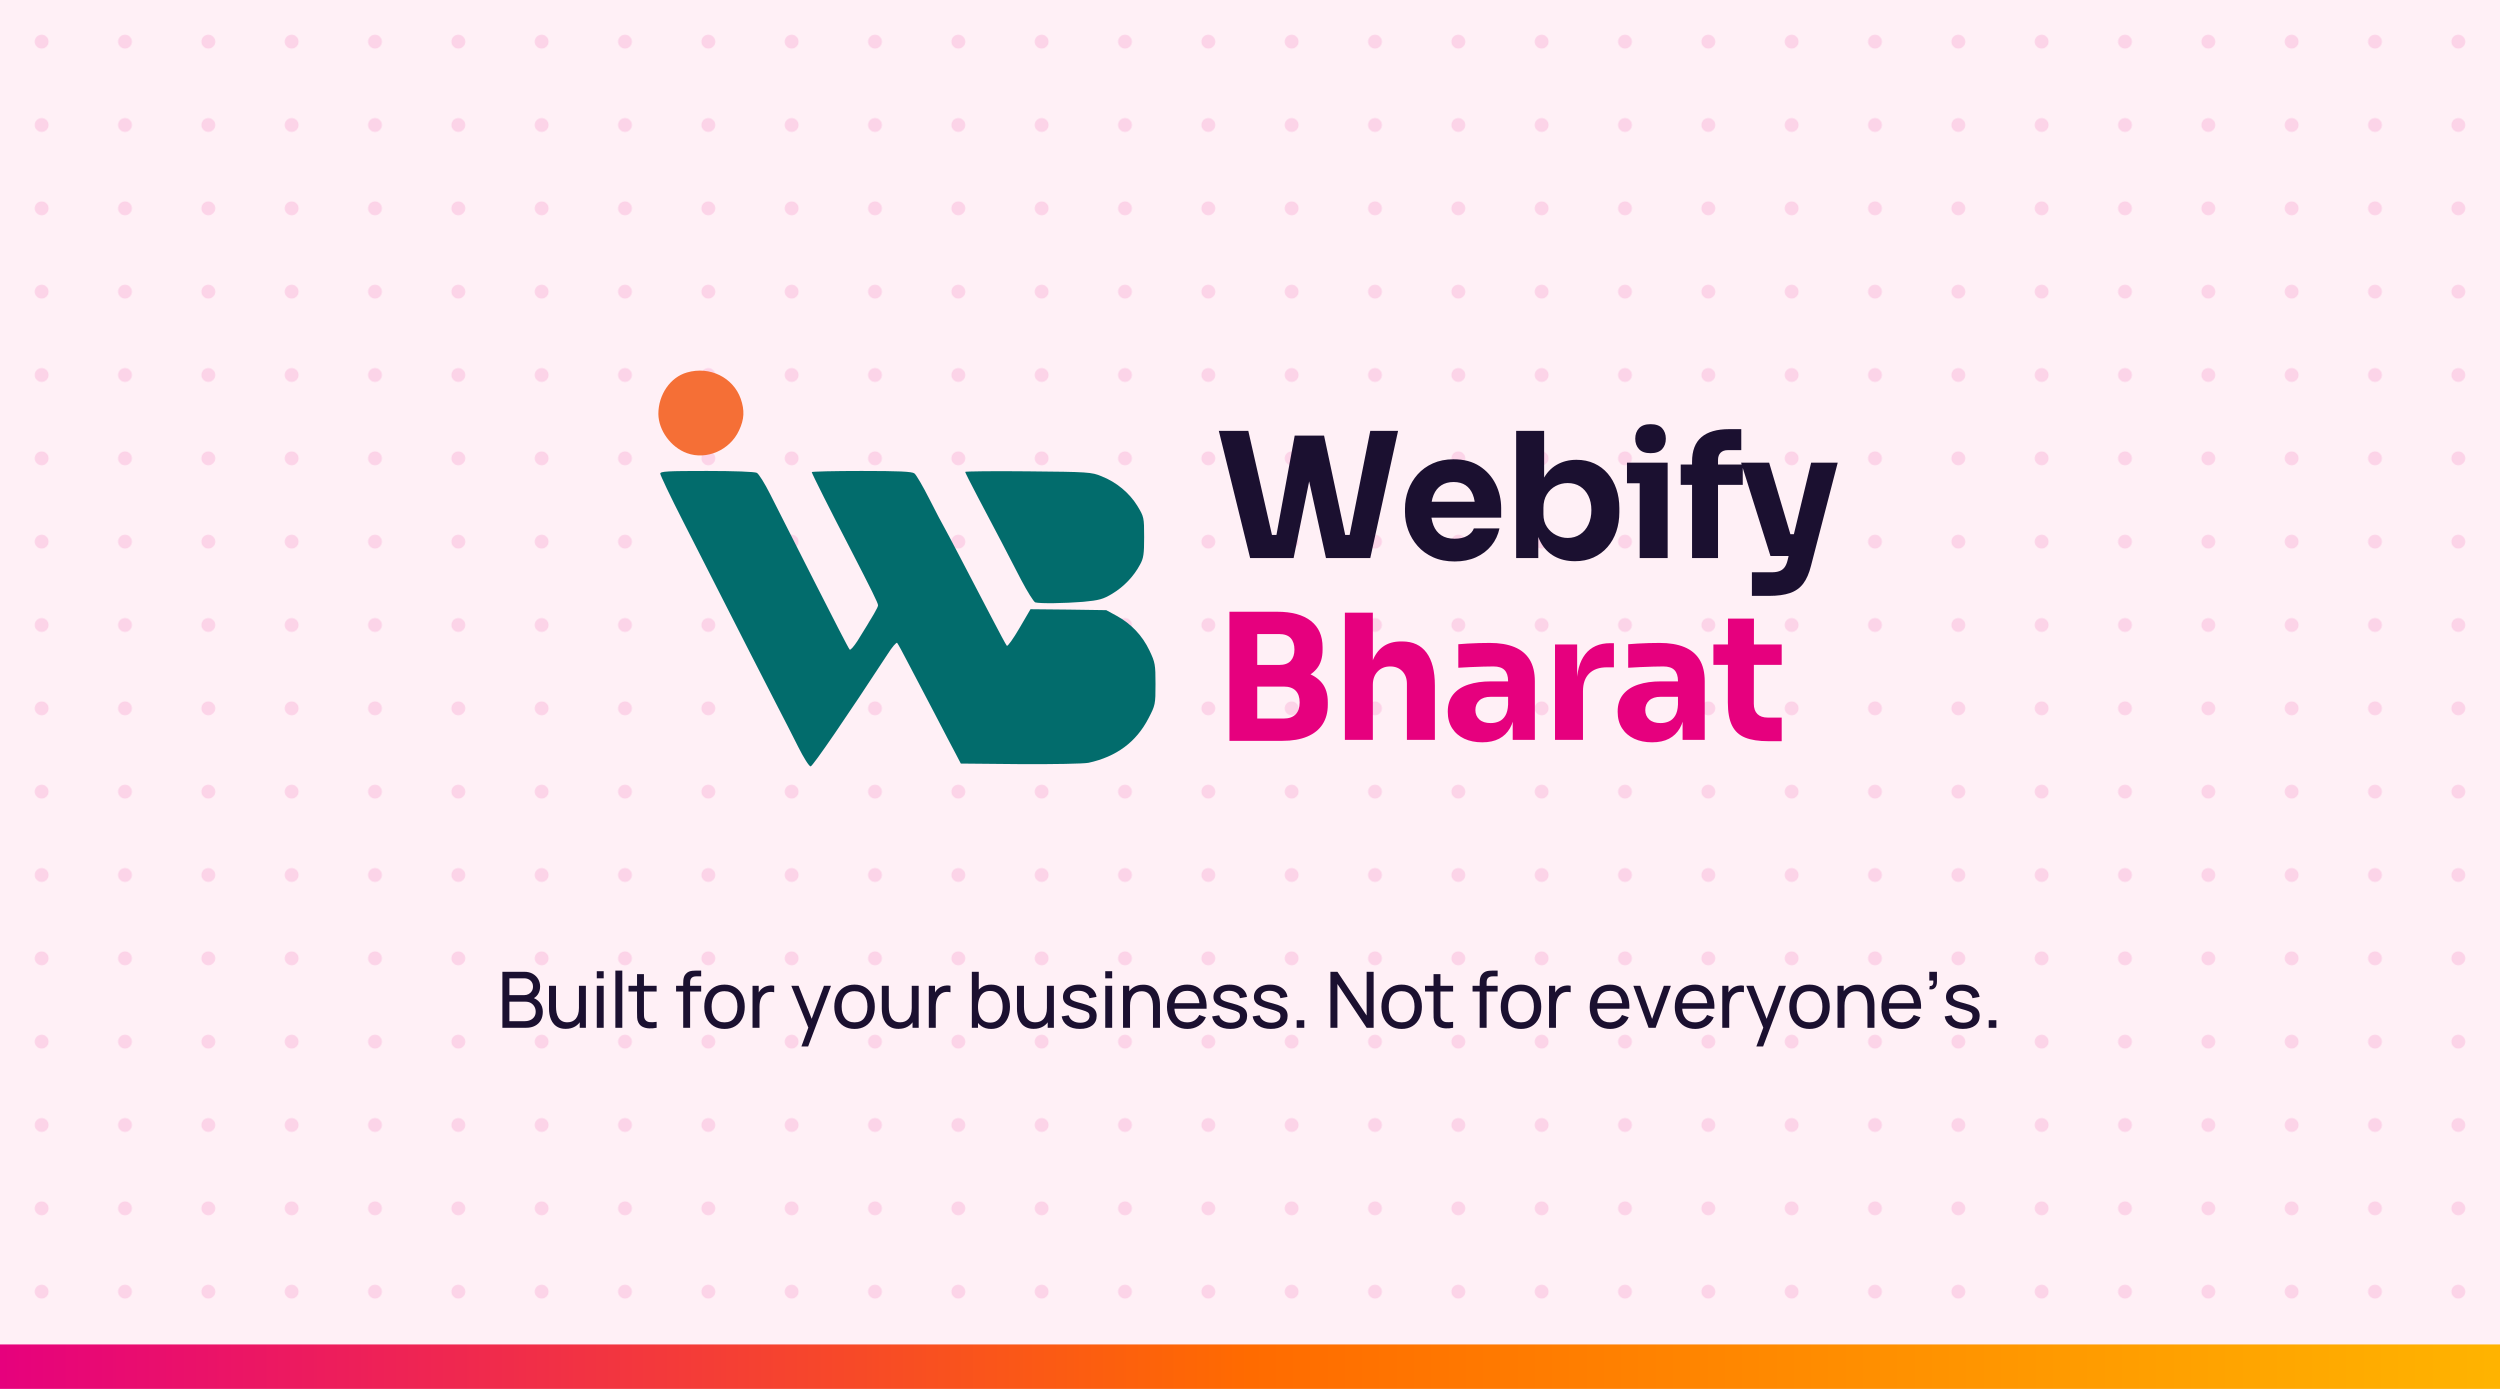
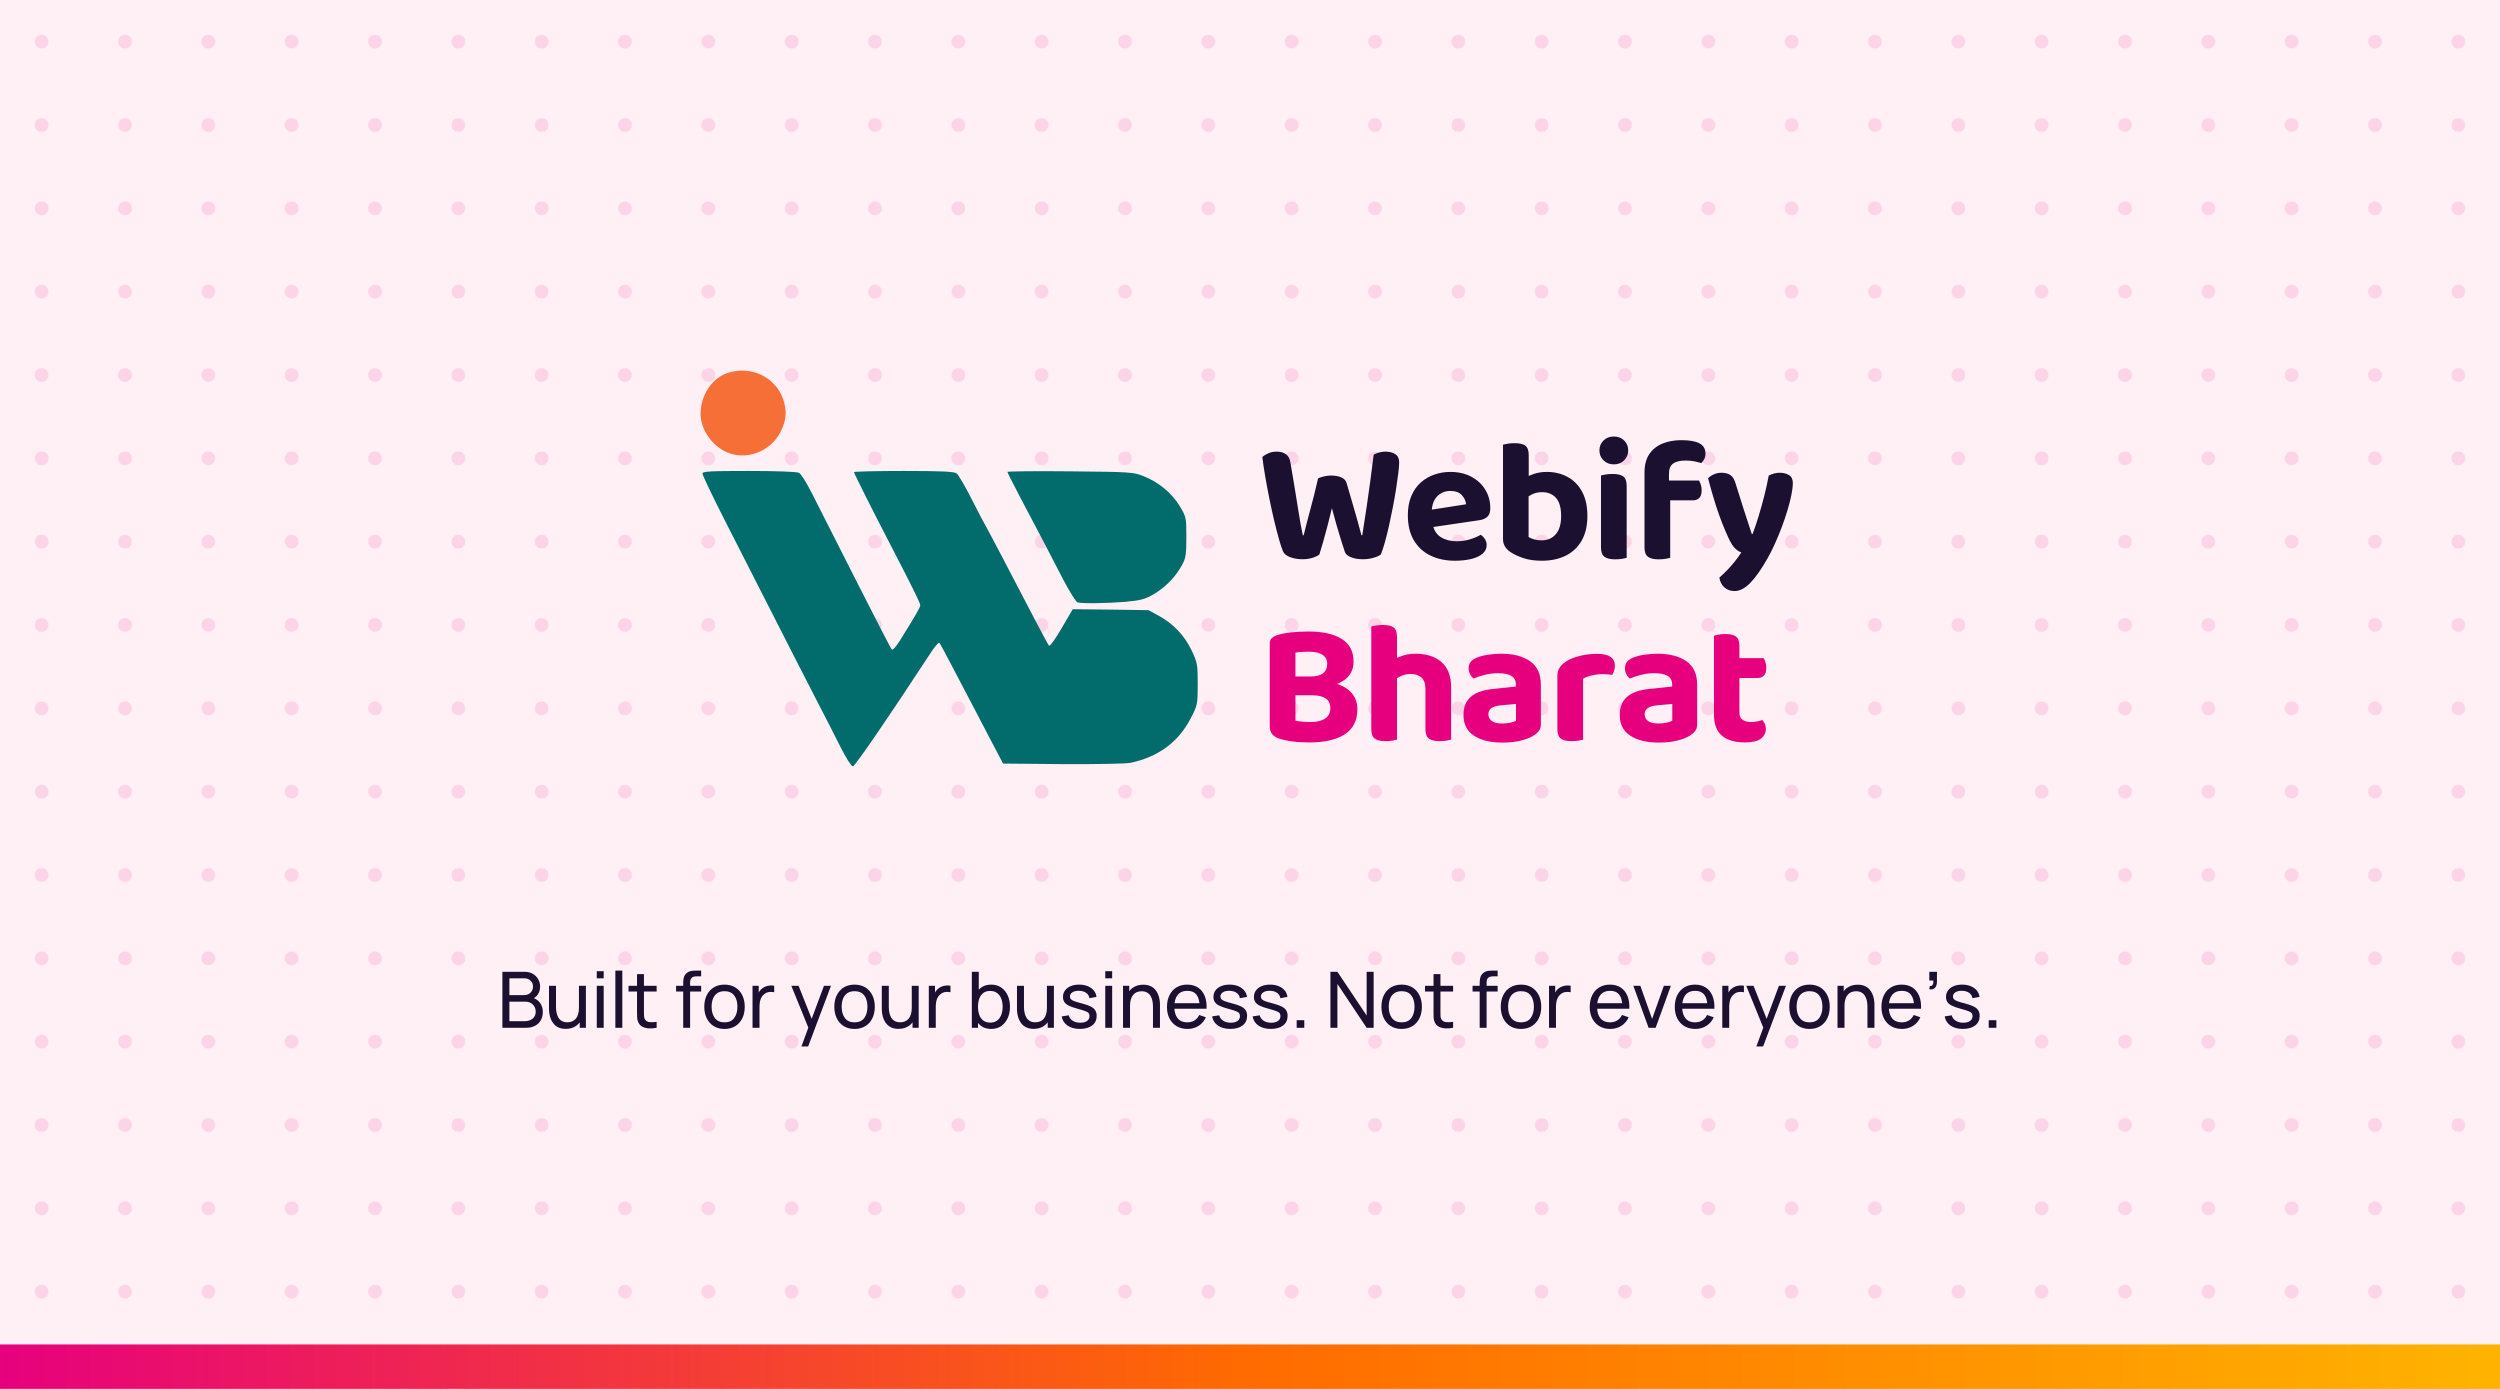
<svg xmlns="http://www.w3.org/2000/svg" viewBox="0 0 90 50" width="90mm" height="50mm" role="img" aria-label="Webify Bharat business card — front">
  <defs>
    <pattern id="d" width="3" height="3" patternUnits="userSpaceOnUse">
      <circle cx="1.5" cy="1.5" r="0.25" fill="#E6007E" fill-opacity="0.12" />
    </pattern>
    <linearGradient id="holi" x1="0" y1="0" x2="1" y2="0">
      <stop offset="0.00" stop-color="#E6007E" />
      <stop offset="0.50" stop-color="#FF6B00" />
      <stop offset="1.00" stop-color="#FFB400" />
    </linearGradient>
  </defs>
  <rect width="90" height="50" fill="#FFF0F6" />
  <rect width="90" height="50" fill="url(#d)" />
-   <g transform="translate(23.36 13)">
+   <g transform="translate(24.88 13)">
    <g transform="translate(0.00 0.00) scale(0.06818)">
      <g transform="translate(0.0 0.0) scale(1)">
        <path fill="#026c6c" fill-rule="evenodd" d="M78.9 203.8C76.1 198.1 70.9 188.1 67.5 181.5C61.8 170.5 51.5 150.3 18.1 84.7C11.4 71.6 6.0 60.2 6.0 59.4C6.0 58.2 9.9 58.0 30.6 58.0C44.9 58.0 55.9 58.4 57.0 59.0C58.0 59.5 61.2 64.6 64.0 70.2C66.9 75.9 77.3 96.5 87.2 116.0C97.1 135.5 105.5 151.9 106.0 152.3C106.4 152.8 108.2 150.7 110.1 147.8C118.8 133.8 121.0 130.0 121.0 128.9C121.0 127.8 117.7 121.1 106.3 99.0C95.8 78.8 86.0 59.3 86.0 58.6C86.0 58.3 97.8 58.0 112.3 58.0C131.8 58.0 139.0 58.3 140.2 59.3C141.1 59.9 144.7 66.1 148.2 73.0C151.7 79.9 155.1 86.4 155.8 87.5C157.1 89.7 169.9 114.2 181.0 135.5C185.0 143.2 188.6 149.9 189.0 150.3C189.4 150.8 192.4 146.6 195.6 141.1L201.5 131.0 L221.5 131.2L241.5 131.5 L247.0 134.5C254.7 138.7 260.6 145.0 264.3 152.8C267.3 159.1 267.5 160.2 267.5 170.5C267.5 181.2 267.4 181.7 263.8 188.6C257.3 201.2 246.8 208.9 232.1 212.1C229.5 212.6 213.9 212.9 196.1 212.8L164.7 212.5 L162.1 207.5C160.6 204.8 155.7 195.3 151.1 186.5C146.5 177.7 140.2 165.8 137.2 160.0C134.2 154.2 131.5 149.2 131.1 148.8C130.7 148.3 128.4 151.0 126.0 154.8C105.1 186.8 86.5 214.0 85.4 214.0C84.6 214.0 81.7 209.4 78.9 203.8Z M204.0 127.4C203.2 127.1 199.8 121.7 196.5 115.4C189.7 102.1 183.3 90.0 173.7 71.8C170.0 64.8 167.0 58.8 167.0 58.5C167.0 58.2 182.0 58.0 200.2 58.2C231.9 58.5 233.8 58.6 239.0 60.8C246.9 63.9 253.7 69.6 257.9 76.4C261.4 82.2 261.5 82.5 261.5 92.9C261.5 101.9 261.2 104.1 259.3 107.5C256.0 113.7 250.7 119.2 244.7 122.8C239.9 125.7 237.8 126.3 229.3 127.1C219.3 127.9 206.7 128.1 204.0 127.4Z" />
        <path fill="#f56f36" fill-rule="evenodd" d="M20.1 48.6C11.6 45.5 5.1 36.6 5.0 27.9C5.0 17.7 11.3 8.5 20.1 6.0C32.1 2.5 44.5 8.6 48.5 19.9C50.6 26.0 50.4 30.7 47.6 36.6C42.8 47.0 30.5 52.4 20.1 48.6Z" />
      </g>
-       <path fill="#1B1030" d="M317.469 104.0 300.932 36.84H316.503L329.475 93.903L326.255 91.764H334.581L330.97 93.903L340.998 39.324H353.533L340.423 104.0ZM357.512 104.0 343.344 39.324H356.5L368.115 93.903L364.55 91.764H372.554L369.587 93.903L380.903 36.84H395.577L380.903 104.0ZM425.454 105.794Q419.014 105.794 414.115 103.586Q409.216 101.378 405.927 97.641Q402.638 93.903 400.936 89.257Q399.234 84.611 399.234 79.712V77.918Q399.234 72.858 400.936 68.178Q402.638 63.497 405.893 59.829Q409.147 56.16 413.942 53.998Q418.738 51.836 424.902 51.836Q433.044 51.836 438.621 55.459Q444.199 59.081 447.109 64.958Q450.018 70.834 450.018 77.688V82.679H405.444V74.261H441.163L436.31 78.194Q436.31 73.64 435.034 70.443Q433.757 67.246 431.239 65.544Q428.72 63.842 424.902 63.842Q421.107 63.842 418.416 65.578Q415.725 67.315 414.334 70.661Q412.942 74.008 412.942 78.884Q412.942 83.369 414.264 86.727Q415.587 90.085 418.347 91.936Q421.107 93.788 425.454 93.788Q429.525 93.788 432.124 92.247Q434.723 90.706 435.597 88.337H449.121Q448.04 93.466 444.832 97.422Q441.623 101.378 436.712 103.586Q431.802 105.794 425.454 105.794ZM488.98 105.656Q482.77 105.656 478.101 103.057Q473.432 100.458 470.775 95.456Q468.119 90.453 467.912 83.277H469.614V104.0H457.93V36.84H472.696V70.949L469.154 75.388Q469.453 67.798 472.098 62.6Q474.743 57.402 479.32 54.757Q483.897 52.112 489.785 52.112Q494.96 52.112 499.146 54.021Q503.332 55.93 506.288 59.38Q509.243 62.83 510.83 67.487Q512.417 72.145 512.417 77.665V79.735Q512.417 85.255 510.818 89.959Q509.22 94.662 506.138 98.204Q503.056 101.746 498.732 103.701Q494.408 105.656 488.98 105.656ZM485.139 93.374Q488.865 93.374 491.683 91.499Q494.5 89.625 496.076 86.302Q497.651 82.978 497.651 78.7Q497.651 74.353 496.064 71.145Q494.477 67.936 491.694 66.165Q488.911 64.394 485.139 64.394Q481.758 64.394 478.848 65.924Q475.939 67.453 474.133 70.386Q472.328 73.318 472.328 77.458V80.862Q472.328 84.818 474.214 87.612Q476.1 90.407 479.044 91.891Q481.988 93.374 485.139 93.374ZM523.158 104.0V53.63H537.924V104.0ZM516.442 64.486V53.63H537.924V64.486ZM528.919 48.616Q524.768 48.616 522.79 46.465Q520.812 44.315 520.812 40.957Q520.812 37.599 522.798 35.449Q524.784 33.298 528.885 33.298Q533.071 33.298 535.014 35.449Q536.958 37.599 536.958 40.957Q536.958 44.315 535.014 46.465Q533.071 48.616 528.919 48.616ZM550.804 104.0V53.147Q550.804 44.407 555.749 40.163Q560.694 35.92 570.377 35.92H576.794V47.006H569.733Q567.226 47.006 565.869 48.374Q564.512 49.743 564.512 52.227V104.0ZM544.824 65.36V54.596H577.576V65.36ZM582.406 123.964V111.498H592.94Q595.309 111.498 596.953 110.888Q598.598 110.279 599.644 108.887Q600.691 107.496 601.266 105.081L613.686 53.63H627.716L613.617 108.071Q612.145 113.982 609.512 117.478Q606.878 120.974 602.508 122.469Q598.138 123.964 591.422 123.964ZM598.23 102.896V91.396H608.902V102.896ZM592.204 102.896 576.702 53.63H591.514L606.142 102.896Z" />
-       <path fill="#E6007E" d="M319.378 200.506V188.73H335.179Q339.365 188.73 341.493 186.51Q343.62 184.291 343.62 180.243Q343.62 176.172 341.504 174.01Q339.388 171.848 335.179 171.848H319.378V162.786H334.443Q341.366 162.786 346.805 164.454Q352.245 166.121 355.361 169.928Q358.478 173.734 358.478 180.128V181.416Q358.478 187.442 355.741 191.709Q353.004 195.975 347.645 198.24Q342.286 200.506 334.443 200.506ZM306.544 200.506V132.334H321.218V200.506ZM319.378 169.502V160.44H332.695Q336.95 160.44 338.905 158.255Q340.86 156.07 340.86 152.321Q340.86 148.48 338.905 146.295Q336.95 144.11 332.695 144.11H319.378V132.334H331.752Q343.344 132.334 349.531 137.187Q355.718 142.04 355.718 151.056V152.413Q355.718 158.715 352.579 162.487Q349.439 166.259 344.034 167.881Q338.629 169.502 331.752 169.502ZM367.494 200.0V132.84H382.26V171.572H380.052Q380.052 163.959 381.973 158.704Q383.893 153.448 387.677 150.734Q391.46 148.02 397.141 148.02H397.785Q406.203 148.02 410.608 153.966Q415.012 159.911 415.012 171.319V200.0H400.246V170.376Q400.246 166.259 397.82 163.74Q395.393 161.222 391.437 161.222Q387.343 161.222 384.802 163.89Q382.26 166.558 382.26 170.905V200.0ZM456.113 200.0V185.142H453.675V168.95Q453.675 165.063 451.812 163.142Q449.949 161.222 445.924 161.222Q443.9 161.222 440.588 161.314Q437.276 161.406 433.757 161.567Q430.238 161.728 427.386 161.912V149.492Q429.548 149.308 432.388 149.135Q435.229 148.963 438.276 148.882Q441.324 148.802 443.946 148.802Q451.697 148.802 456.998 150.976Q462.3 153.149 465.048 157.611Q467.797 162.073 467.797 169.111V200.0ZM440.013 201.288Q434.631 201.288 430.525 199.368Q426.42 197.447 424.12 193.825Q421.82 190.202 421.82 185.142Q421.82 179.553 424.683 176.022Q427.547 172.492 432.676 170.801Q437.805 169.111 444.567 169.111H455.285V177.253H444.475Q440.588 177.253 438.495 179.173Q436.402 181.094 436.402 184.245Q436.402 187.327 438.495 189.225Q440.588 191.122 444.475 191.122Q446.913 191.122 448.902 190.248Q450.892 189.374 452.191 187.246Q453.491 185.119 453.675 181.37L457.171 185.004Q456.711 190.248 454.641 193.859Q452.571 197.47 448.937 199.379Q445.303 201.288 440.013 201.288ZM478.446 200.0V149.63H490.13V171.25H489.9Q489.9 160.555 494.431 154.748Q498.962 148.94 507.61 148.94H509.542V161.682H505.862Q499.813 161.682 496.512 164.937Q493.212 168.191 493.212 174.309V200.0ZM545.813 200.0V185.142H543.375V168.95Q543.375 165.063 541.512 163.142Q539.649 161.222 535.624 161.222Q533.6 161.222 530.288 161.314Q526.976 161.406 523.457 161.567Q519.938 161.728 517.086 161.912V149.492Q519.248 149.308 522.089 149.135Q524.929 148.963 527.976 148.882Q531.024 148.802 533.646 148.802Q541.397 148.802 546.698 150.976Q552.0 153.149 554.748 157.611Q557.497 162.073 557.497 169.111V200.0ZM529.713 201.288Q524.331 201.288 520.226 199.368Q516.12 197.447 513.82 193.825Q511.52 190.202 511.52 185.142Q511.52 179.553 514.383 176.022Q517.247 172.492 522.376 170.801Q527.505 169.111 534.267 169.111H544.985V177.253H534.175Q530.288 177.253 528.195 179.173Q526.102 181.094 526.102 184.245Q526.102 187.327 528.195 189.225Q530.288 191.122 534.175 191.122Q536.613 191.122 538.602 190.248Q540.592 189.374 541.891 187.246Q543.191 185.119 543.375 181.37L546.871 185.004Q546.411 190.248 544.341 193.859Q542.271 197.47 538.637 199.379Q535.003 201.288 529.713 201.288ZM591.077 200.69Q583.487 200.69 578.795 198.781Q574.103 196.872 571.907 192.399Q569.71 187.925 569.71 180.289L569.779 135.968H583.487L583.418 180.91Q583.418 184.452 585.304 186.338Q587.19 188.224 590.732 188.224H598.138V200.69ZM562.074 160.394V149.63H598.138V160.394Z" />
+       <path fill="#1B1030" d="M331.062 61.887Q332.005 61.45 333.903 60.933Q335.8 60.415 337.755 60.415Q341.113 60.415 343.356 61.427Q345.598 62.439 346.104 64.394Q347.714 69.845 349.014 74.364Q350.313 78.884 351.532 83.105Q352.751 87.325 353.947 91.971H354.384Q355.649 84.243 356.649 77.274Q357.65 70.305 358.593 63.486Q359.536 56.666 360.41 49.398Q363.354 47.788 366.643 47.788Q369.633 47.788 371.749 49.088Q373.865 50.387 373.865 53.4Q373.865 55.355 373.428 59.001Q372.991 62.646 372.255 67.35Q371.519 72.053 370.541 77.102Q369.564 82.15 368.483 86.992Q367.402 91.833 366.286 95.766Q365.171 99.699 364.182 102.091Q362.94 103.103 360.272 103.862Q357.604 104.621 354.706 104.621Q351.026 104.621 348.404 103.563Q345.782 102.505 345.184 100.711Q344.31 98.043 343.16 94.444Q342.01 90.844 340.791 86.543Q339.572 82.242 338.353 77.665Q337.295 82.15 336.099 86.716Q334.903 91.281 333.776 95.272Q332.649 99.262 331.729 102.114Q330.533 103.103 328.13 103.862Q325.726 104.621 322.828 104.621Q319.286 104.621 316.399 103.552Q313.513 102.482 312.639 100.711Q311.719 98.618 310.488 94.328Q309.258 90.039 307.924 84.45Q306.59 78.861 305.371 72.812Q304.152 66.763 303.151 61.002Q302.151 55.24 301.622 50.64Q302.749 49.582 304.75 48.685Q306.751 47.788 309.074 47.788Q312.11 47.788 314.031 49.122Q315.951 50.456 316.457 53.607Q317.929 62.094 318.895 68.143Q319.861 74.192 320.562 78.539Q321.264 82.886 321.827 86.083Q322.391 89.28 322.989 91.971H323.426Q324.369 88.176 325.22 84.887Q326.071 81.598 326.98 78.251Q327.888 74.905 328.889 70.949Q329.889 66.993 331.062 61.887ZM386.308 79.16 409.193 75.595Q408.963 72.95 406.939 70.754Q404.915 68.557 400.913 68.557Q396.727 68.557 393.967 71.375Q391.207 74.192 391.069 79.413L391.483 85.715Q392.334 90.729 395.83 92.925Q399.326 95.122 404.179 95.122Q408.043 95.122 411.447 94.041Q414.851 92.96 416.898 91.695Q418.255 92.546 419.163 94.006Q420.072 95.467 420.072 97.123Q420.072 99.837 417.887 101.7Q415.702 103.563 411.918 104.483Q408.135 105.403 403.259 105.403Q396.106 105.403 390.494 102.724Q384.882 100.044 381.662 94.697Q378.442 89.349 378.442 81.368Q378.442 75.503 380.305 71.167Q382.168 66.832 385.331 64.049Q388.493 61.266 392.506 59.886Q396.52 58.506 400.867 58.506Q407.169 58.506 411.895 61.002Q416.622 63.497 419.301 67.844Q421.981 72.191 421.981 77.849Q421.981 80.701 420.44 82.161Q418.899 83.622 416.139 84.013L386.814 88.337ZM451.881 58.506Q457.861 58.506 462.726 61.117Q467.59 63.727 470.419 68.902Q473.248 74.077 473.248 81.782Q473.248 89.441 470.258 94.72Q467.268 99.998 461.863 102.701Q456.458 105.403 449.213 105.403Q443.532 105.403 439.449 104.023Q435.367 102.643 432.584 100.803Q430.652 99.446 429.674 97.79Q428.697 96.134 428.697 93.926V64.739H442.198V92.891Q443.302 93.558 445.038 94.099Q446.775 94.639 449.075 94.639Q453.744 94.639 456.562 91.407Q459.379 88.176 459.379 81.782Q459.379 75.227 456.654 72.214Q453.928 69.201 449.397 69.201Q446.407 69.201 444.107 70.316Q441.807 71.432 440.174 72.789L439.829 61.841Q441.922 60.622 444.981 59.564Q448.04 58.506 451.881 58.506ZM428.697 67.936V44.108Q429.571 43.855 431.227 43.591Q432.883 43.326 434.815 43.326Q438.748 43.326 440.507 44.66Q442.267 45.994 442.267 49.674V67.936ZM479.596 47.167Q479.596 44.062 481.735 41.934Q483.874 39.807 487.209 39.807Q490.567 39.807 492.683 41.934Q494.799 44.062 494.799 47.167Q494.799 50.203 492.683 52.365Q490.567 54.527 487.209 54.527Q483.874 54.527 481.735 52.365Q479.596 50.203 479.596 47.167ZM493.994 79.712V103.885Q493.12 104.138 491.475 104.403Q489.831 104.667 487.899 104.667Q484.035 104.667 482.229 103.299Q480.424 101.93 480.424 98.319V79.712ZM480.424 86.75V60.369Q481.298 60.116 482.954 59.852Q484.61 59.587 486.542 59.587Q490.475 59.587 492.234 60.921Q493.994 62.255 493.994 65.958V86.75ZM514.28 63.06H532.197Q532.68 63.842 533.129 65.21Q533.577 66.579 533.577 68.212Q533.577 70.995 532.323 72.26Q531.07 73.525 528.931 73.525H514.28ZM516.327 71.892H503.401V58.897Q503.401 52.848 505.966 49.076Q508.53 45.304 512.946 43.522Q517.362 41.739 522.859 41.739Q529.276 41.739 532.438 43.43Q535.601 45.12 535.601 48.869Q535.601 50.502 534.911 51.813Q534.221 53.124 533.347 53.86Q531.622 53.285 529.587 52.894Q527.551 52.503 525.113 52.503Q520.743 52.503 518.535 54.079Q516.327 55.654 516.327 59.403ZM516.971 69.155V103.885Q516.097 104.138 514.452 104.403Q512.808 104.667 510.876 104.667Q507.012 104.667 505.207 103.299Q503.401 101.93 503.401 98.319V69.155ZM547.607 93.075Q546.181 89.993 544.456 85.669Q542.731 81.345 540.868 75.48Q539.005 69.615 536.958 61.864Q538.085 60.668 539.971 59.805Q541.857 58.943 544.088 58.943Q546.894 58.943 548.734 60.151Q550.574 61.358 551.494 64.601Q553.564 71.363 555.703 77.999Q557.842 84.634 560.073 91.373H560.441Q562.028 87.233 563.626 81.989Q565.225 76.745 566.639 71.168Q568.054 65.59 568.997 60.438Q570.331 59.748 571.768 59.346Q573.206 58.943 574.816 58.943Q577.622 58.943 579.669 60.174Q581.716 61.404 581.716 64.348Q581.716 66.924 580.957 70.684Q580.198 74.445 578.875 78.826Q577.553 83.208 575.839 87.762Q574.126 92.316 572.206 96.548Q570.285 100.78 568.353 104.184Q563.431 112.832 559.245 117.121Q555.059 121.411 550.942 121.411Q547.653 121.411 545.502 119.41Q543.352 117.409 542.938 114.281Q544.893 112.602 547.009 110.428Q549.125 108.255 551.091 105.794Q553.058 103.333 554.53 100.987Q552.966 100.527 551.287 98.952Q549.608 97.376 547.607 93.075Z" />
+       <path fill="#E6007E" d="M334.811 176.448H314.272V166.512H334.811ZM328.969 168.812Q336.605 168.812 341.642 170.641Q346.679 172.469 349.232 175.804Q351.785 179.139 351.785 183.854Q351.785 192.709 345.173 197.033Q338.56 201.357 326.324 201.357Q324.116 201.357 321.287 201.185Q318.458 201.012 315.583 200.541Q312.708 200.069 310.293 199.241Q305.532 197.516 305.532 193.146V149.147Q305.532 147.33 306.555 146.329Q307.579 145.329 309.258 144.754Q312.386 143.696 316.825 143.236Q321.264 142.776 325.933 142.776Q337.295 142.776 343.539 146.709Q349.784 150.642 349.784 158.692Q349.784 163.108 347.208 166.236Q344.632 169.364 339.721 170.997Q334.811 172.63 327.75 172.63L327.129 166.512Q331.614 166.512 333.741 164.775Q335.869 163.039 335.869 159.773Q335.869 156.76 333.408 155.093Q330.947 153.425 326.071 153.425Q324.254 153.425 322.311 153.552Q320.367 153.678 319.102 153.908V189.834Q320.62 190.225 322.897 190.397Q325.174 190.57 327.221 190.57Q331.89 190.57 334.707 188.787Q337.525 187.005 337.525 183.256Q337.525 179.783 335.087 178.115Q332.649 176.448 327.888 176.448ZM387.734 181.278V173.021Q387.734 168.812 385.549 167.007Q383.364 165.201 380.075 165.201Q377.108 165.201 374.75 166.305Q372.393 167.409 370.691 168.789L370.346 157.841Q372.485 156.622 375.601 155.564Q378.718 154.506 382.536 154.506Q391.207 154.506 396.255 158.957Q401.304 163.407 401.304 172.285V181.278ZM372.715 175.712V199.885Q371.841 200.138 370.197 200.403Q368.552 200.667 366.62 200.667Q362.756 200.667 360.951 199.298Q359.145 197.93 359.145 194.319V175.712ZM401.304 175.758V199.885Q400.43 200.138 398.774 200.403Q397.118 200.667 395.209 200.667Q391.322 200.667 389.528 199.298Q387.734 197.93 387.734 194.319V175.735ZM359.145 182.75V140.108Q360.019 139.855 361.675 139.591Q363.331 139.326 365.263 139.326Q369.196 139.326 370.956 140.66Q372.715 141.994 372.715 145.674V182.75ZM428.352 191.352Q430.491 191.352 432.538 190.915Q434.585 190.478 435.551 189.88V181.025L427.731 181.738Q424.603 181.968 422.786 183.095Q420.969 184.222 420.969 186.43Q420.969 188.661 422.717 190.007Q424.465 191.352 428.352 191.352ZM427.777 154.506Q437.299 154.506 442.991 158.474Q448.684 162.441 448.684 170.859V191.766Q448.684 194.066 447.488 195.469Q446.292 196.872 444.521 197.93Q441.761 199.54 437.667 200.483Q433.573 201.426 428.352 201.426Q418.945 201.426 413.379 197.78Q407.813 194.135 407.813 186.867Q407.813 180.611 411.677 177.264Q415.541 173.918 423.177 173.136L435.482 171.848V170.721Q435.482 167.57 433.032 166.178Q430.583 164.787 426.098 164.787Q422.602 164.787 419.221 165.615Q415.84 166.443 413.172 167.616Q412.091 166.834 411.321 165.339Q410.55 163.844 410.55 162.234Q410.55 158.324 414.736 156.622Q417.358 155.541 420.9 155.024Q424.442 154.506 427.777 154.506ZM470.971 179.185H457.401V166.029Q457.401 163.499 458.666 161.705Q459.931 159.911 462.116 158.508Q465.129 156.668 469.407 155.621Q473.685 154.575 478.4 154.575Q487.761 154.575 487.761 160.808Q487.761 162.28 487.347 163.545Q486.933 164.81 486.335 165.707Q485.415 165.523 484.081 165.408Q482.747 165.293 481.206 165.293Q478.423 165.293 475.686 165.925Q472.949 166.558 470.971 167.685ZM470.971 175.988V199.885Q470.097 200.138 468.452 200.403Q466.808 200.667 464.876 200.667Q461.012 200.667 459.206 199.298Q457.401 197.93 457.401 194.319V175.712ZM510.876 191.352Q513.015 191.352 515.062 190.915Q517.109 190.478 518.075 189.88V181.025L510.255 181.738Q507.127 181.968 505.31 183.095Q503.493 184.222 503.493 186.43Q503.493 188.661 505.241 190.007Q506.989 191.352 510.876 191.352ZM510.301 154.506Q519.823 154.506 525.515 158.474Q531.208 162.441 531.208 170.859V191.766Q531.208 194.066 530.012 195.469Q528.816 196.872 527.045 197.93Q524.285 199.54 520.191 200.483Q516.097 201.426 510.876 201.426Q501.469 201.426 495.903 197.78Q490.337 194.135 490.337 186.867Q490.337 180.611 494.201 177.264Q498.065 173.918 505.701 173.136L518.006 171.848V170.721Q518.006 167.57 515.556 166.178Q513.107 164.787 508.622 164.787Q505.126 164.787 501.745 165.615Q498.364 166.443 495.696 167.616Q494.615 166.834 493.845 165.339Q493.074 163.844 493.074 162.234Q493.074 158.324 497.26 156.622Q499.882 155.541 503.424 155.024Q506.966 154.506 510.301 154.506ZM553.518 175.712V185.579Q553.518 188.224 555.185 189.397Q556.853 190.57 559.843 190.57Q561.269 190.57 562.856 190.26Q564.443 189.949 565.593 189.489Q566.352 190.317 566.915 191.49Q567.479 192.663 567.479 194.25Q567.479 197.309 564.914 199.322Q562.35 201.334 556.324 201.334Q548.642 201.334 544.364 197.861Q540.086 194.388 540.086 186.522V175.712ZM548.619 156.829H566.329Q566.812 157.611 567.26 158.991Q567.709 160.371 567.709 161.981Q567.709 164.764 566.456 166.041Q565.202 167.317 563.086 167.317H548.619ZM540.086 178.058V144.961Q540.96 144.708 542.616 144.409Q544.272 144.11 546.135 144.11Q549.999 144.11 551.758 145.478Q553.518 146.847 553.518 150.458V178.058Z" />
    </g>
  </g>
  <path fill="#1B1030" d="M18.086 37.0V34.984H18.872Q19.052 34.984 19.181 35.058Q19.309 35.132 19.377 35.254Q19.444 35.375 19.444 35.515Q19.444 35.679 19.36 35.802Q19.276 35.925 19.134 35.971L19.131 35.902Q19.325 35.954 19.433 36.093Q19.541 36.232 19.541 36.423Q19.541 36.6 19.469 36.729Q19.396 36.858 19.261 36.929Q19.127 37.0 18.942 37.0ZM18.338 36.762H18.894Q19.006 36.762 19.094 36.721Q19.183 36.68 19.234 36.604Q19.285 36.528 19.285 36.422Q19.285 36.32 19.239 36.239Q19.193 36.157 19.111 36.109Q19.029 36.061 18.922 36.061H18.338ZM18.338 35.825H18.869Q18.958 35.825 19.03 35.787Q19.103 35.748 19.146 35.679Q19.188 35.609 19.188 35.515Q19.188 35.384 19.1 35.302Q19.011 35.219 18.869 35.219H18.338ZM20.366 37.039Q20.219 37.039 20.115 36.993Q20.011 36.947 19.943 36.87Q19.874 36.794 19.835 36.699Q19.796 36.605 19.78 36.508Q19.764 36.41 19.764 36.324V35.488H20.016V36.245Q20.016 36.352 20.035 36.452Q20.054 36.551 20.101 36.631Q20.148 36.71 20.227 36.756Q20.306 36.803 20.426 36.803Q20.52 36.803 20.596 36.771Q20.673 36.739 20.728 36.675Q20.782 36.611 20.812 36.513Q20.842 36.416 20.842 36.285L21.005 36.335Q21.005 36.554 20.926 36.712Q20.847 36.87 20.704 36.954Q20.56 37.039 20.366 37.039ZM20.87 37.0V36.595H20.842V35.488H21.092V37.0ZM21.484 35.221V34.963H21.733V35.221ZM21.484 37.0V35.488H21.733V37.0ZM22.153 37.0V34.942H22.403V37.0ZM23.639 37.0Q23.504 37.027 23.373 37.022Q23.243 37.017 23.14 36.969Q23.038 36.921 22.985 36.818Q22.94 36.729 22.937 36.637Q22.933 36.546 22.933 36.429V35.068H23.182V36.418Q23.182 36.511 23.185 36.576Q23.187 36.642 23.213 36.689Q23.264 36.779 23.374 36.795Q23.483 36.81 23.639 36.786ZM22.627 35.694V35.488H23.639V35.694ZM24.595 37.0V35.405Q24.595 35.347 24.6 35.286Q24.606 35.225 24.625 35.167Q24.645 35.109 24.69 35.06Q24.742 35.003 24.804 34.978Q24.865 34.953 24.929 34.948Q24.993 34.942 25.05 34.942H25.242V35.149H25.064Q24.953 35.149 24.899 35.203Q24.844 35.258 24.844 35.366V37.0ZM24.339 35.694V35.488H25.242V35.694ZM26.082 37.042Q25.856 37.042 25.693 36.94Q25.53 36.838 25.442 36.657Q25.354 36.477 25.354 36.243Q25.354 36.005 25.443 35.826Q25.533 35.646 25.696 35.546Q25.86 35.446 26.082 35.446Q26.309 35.446 26.472 35.548Q26.636 35.65 26.723 35.829Q26.811 36.009 26.811 36.243Q26.811 36.48 26.723 36.66Q26.634 36.84 26.47 36.941Q26.307 37.042 26.082 37.042ZM26.082 36.805Q26.316 36.805 26.431 36.649Q26.547 36.492 26.547 36.243Q26.547 35.987 26.43 35.835Q26.314 35.683 26.082 35.683Q25.924 35.683 25.821 35.754Q25.719 35.825 25.668 35.951Q25.618 36.077 25.618 36.243Q25.618 36.498 25.736 36.652Q25.854 36.805 26.082 36.805ZM27.091 37.0V35.488H27.314V35.853L27.277 35.806Q27.304 35.736 27.347 35.677Q27.389 35.618 27.443 35.58Q27.501 35.534 27.575 35.508Q27.65 35.483 27.727 35.478Q27.804 35.473 27.871 35.488V35.722Q27.793 35.702 27.698 35.711Q27.604 35.721 27.525 35.779Q27.452 35.832 27.412 35.906Q27.373 35.979 27.357 36.066Q27.342 36.152 27.342 36.241V37.0ZM28.851 37.672 29.144 36.877 29.148 37.112 28.487 35.488H28.749L29.267 36.794H29.177L29.663 35.488H29.916L29.093 37.672ZM30.763 37.042Q30.537 37.042 30.374 36.94Q30.211 36.838 30.123 36.657Q30.035 36.477 30.035 36.243Q30.035 36.005 30.125 35.826Q30.215 35.646 30.378 35.546Q30.541 35.446 30.763 35.446Q30.99 35.446 31.154 35.548Q31.317 35.65 31.405 35.829Q31.493 36.009 31.493 36.243Q31.493 36.48 31.404 36.66Q31.316 36.84 31.152 36.941Q30.988 37.042 30.763 37.042ZM30.763 36.805Q30.998 36.805 31.113 36.649Q31.228 36.492 31.228 36.243Q31.228 35.987 31.112 35.835Q30.996 35.683 30.763 35.683Q30.605 35.683 30.503 35.754Q30.4 35.825 30.35 35.951Q30.3 36.077 30.3 36.243Q30.3 36.498 30.418 36.652Q30.535 36.805 30.763 36.805ZM32.347 37.039Q32.201 37.039 32.097 36.993Q31.993 36.947 31.924 36.87Q31.855 36.794 31.816 36.699Q31.777 36.605 31.761 36.508Q31.745 36.41 31.745 36.324V35.488H31.997V36.245Q31.997 36.352 32.016 36.452Q32.035 36.551 32.082 36.631Q32.129 36.71 32.208 36.756Q32.287 36.803 32.407 36.803Q32.501 36.803 32.577 36.771Q32.654 36.739 32.709 36.675Q32.763 36.611 32.793 36.513Q32.823 36.416 32.823 36.285L32.987 36.335Q32.987 36.554 32.907 36.712Q32.828 36.87 32.685 36.954Q32.541 37.039 32.347 37.039ZM32.851 37.0V36.595H32.823V35.488H33.073V37.0ZM33.437 37.0V35.488H33.66V35.853L33.624 35.806Q33.65 35.736 33.693 35.677Q33.736 35.618 33.789 35.58Q33.847 35.534 33.921 35.508Q33.996 35.483 34.073 35.478Q34.15 35.473 34.217 35.488V35.722Q34.139 35.702 34.045 35.711Q33.95 35.721 33.871 35.779Q33.798 35.832 33.758 35.906Q33.719 35.979 33.703 36.066Q33.688 36.152 33.688 36.241V37.0ZM35.682 37.042Q35.469 37.042 35.323 36.936Q35.178 36.831 35.103 36.65Q35.028 36.469 35.028 36.243Q35.028 36.014 35.103 35.834Q35.178 35.654 35.324 35.55Q35.47 35.446 35.683 35.446Q35.893 35.446 36.045 35.551Q36.196 35.655 36.278 35.836Q36.359 36.016 36.359 36.243Q36.359 36.469 36.278 36.65Q36.196 36.831 36.045 36.937Q35.893 37.042 35.682 37.042ZM34.986 37.0V34.984H35.236V35.887H35.208V37.0ZM35.651 36.814Q35.8 36.814 35.898 36.738Q35.997 36.663 36.046 36.533Q36.095 36.404 36.095 36.243Q36.095 36.083 36.046 35.954Q35.997 35.825 35.898 35.75Q35.798 35.674 35.644 35.674Q35.496 35.674 35.4 35.746Q35.303 35.818 35.256 35.947Q35.208 36.075 35.208 36.243Q35.208 36.408 35.255 36.538Q35.302 36.667 35.4 36.74Q35.498 36.814 35.651 36.814ZM37.213 37.039Q37.067 37.039 36.963 36.993Q36.859 36.947 36.79 36.87Q36.722 36.794 36.683 36.699Q36.643 36.605 36.627 36.508Q36.611 36.41 36.611 36.324V35.488H36.863V36.245Q36.863 36.352 36.882 36.452Q36.902 36.551 36.949 36.631Q36.996 36.71 37.075 36.756Q37.154 36.803 37.273 36.803Q37.367 36.803 37.444 36.771Q37.521 36.739 37.575 36.675Q37.63 36.611 37.659 36.513Q37.689 36.416 37.689 36.285L37.853 36.335Q37.853 36.554 37.774 36.712Q37.695 36.87 37.551 36.954Q37.408 37.039 37.213 37.039ZM37.717 37.0V36.595H37.689V35.488H37.94V37.0ZM38.875 37.041Q38.604 37.041 38.432 36.922Q38.259 36.804 38.22 36.591L38.475 36.551Q38.505 36.674 38.616 36.746Q38.727 36.818 38.89 36.818Q39.045 36.818 39.134 36.754Q39.222 36.69 39.222 36.579Q39.222 36.515 39.193 36.475Q39.163 36.435 39.072 36.4Q38.98 36.365 38.795 36.315Q38.595 36.262 38.48 36.205Q38.365 36.148 38.316 36.072Q38.267 35.997 38.267 35.888Q38.267 35.755 38.34 35.656Q38.413 35.556 38.544 35.501Q38.674 35.446 38.848 35.446Q39.021 35.446 39.156 35.501Q39.292 35.556 39.375 35.656Q39.458 35.755 39.474 35.888L39.219 35.935Q39.201 35.813 39.102 35.743Q39.003 35.673 38.848 35.669Q38.701 35.664 38.61 35.721Q38.518 35.779 38.518 35.876Q38.518 35.931 38.552 35.97Q38.586 36.009 38.679 36.044Q38.773 36.079 38.951 36.124Q39.15 36.175 39.266 36.234Q39.381 36.293 39.43 36.374Q39.48 36.455 39.48 36.572Q39.48 36.791 39.319 36.916Q39.158 37.041 38.875 37.041ZM39.789 35.221V34.963H40.038V35.221ZM39.789 37.0V35.488H40.038V37.0ZM41.507 37.0V36.243Q41.507 36.136 41.488 36.036Q41.469 35.937 41.422 35.857Q41.375 35.778 41.296 35.732Q41.217 35.685 41.097 35.685Q41.003 35.685 40.926 35.717Q40.85 35.749 40.795 35.813Q40.741 35.877 40.711 35.975Q40.681 36.072 40.681 36.203L40.517 36.153Q40.517 35.934 40.596 35.776Q40.675 35.618 40.819 35.534Q40.962 35.449 41.157 35.449Q41.303 35.449 41.407 35.495Q41.511 35.541 41.58 35.618Q41.648 35.694 41.688 35.789Q41.727 35.883 41.743 35.98Q41.759 36.078 41.759 36.164V37.0ZM40.429 37.0V35.488H40.653V35.893H40.681V37.0ZM42.75 37.042Q42.527 37.042 42.361 36.944Q42.195 36.845 42.103 36.668Q42.011 36.49 42.011 36.254Q42.011 36.006 42.102 35.825Q42.192 35.643 42.356 35.545Q42.519 35.446 42.739 35.446Q42.967 35.446 43.127 35.551Q43.287 35.656 43.368 35.851Q43.449 36.045 43.437 36.314H43.186V36.224Q43.181 35.946 43.072 35.808Q42.963 35.67 42.747 35.67Q42.516 35.67 42.396 35.818Q42.276 35.967 42.276 36.244Q42.276 36.511 42.396 36.658Q42.516 36.805 42.739 36.805Q42.889 36.805 42.999 36.737Q43.11 36.668 43.173 36.539L43.412 36.622Q43.324 36.822 43.147 36.932Q42.97 37.042 42.75 37.042ZM42.192 36.314V36.114H43.309V36.314ZM44.292 37.041Q44.021 37.041 43.848 36.922Q43.676 36.804 43.636 36.591L43.891 36.551Q43.922 36.674 44.033 36.746Q44.143 36.818 44.307 36.818Q44.462 36.818 44.55 36.754Q44.639 36.69 44.639 36.579Q44.639 36.515 44.609 36.475Q44.58 36.435 44.488 36.4Q44.397 36.365 44.212 36.315Q44.012 36.262 43.896 36.205Q43.781 36.148 43.733 36.072Q43.684 35.997 43.684 35.888Q43.684 35.755 43.757 35.656Q43.83 35.556 43.96 35.501Q44.091 35.446 44.265 35.446Q44.437 35.446 44.573 35.501Q44.708 35.556 44.791 35.656Q44.875 35.755 44.891 35.888L44.636 35.935Q44.618 35.813 44.519 35.743Q44.42 35.673 44.265 35.669Q44.118 35.664 44.026 35.721Q43.935 35.779 43.935 35.876Q43.935 35.931 43.969 35.97Q44.002 36.009 44.096 36.044Q44.189 36.079 44.367 36.124Q44.567 36.175 44.682 36.234Q44.798 36.293 44.847 36.374Q44.896 36.455 44.896 36.572Q44.896 36.791 44.735 36.916Q44.574 37.041 44.292 37.041ZM45.749 37.041Q45.478 37.041 45.306 36.922Q45.133 36.804 45.094 36.591L45.349 36.551Q45.379 36.674 45.49 36.746Q45.601 36.818 45.764 36.818Q45.919 36.818 46.008 36.754Q46.096 36.69 46.096 36.579Q46.096 36.515 46.067 36.475Q46.037 36.435 45.946 36.4Q45.854 36.365 45.669 36.315Q45.469 36.262 45.354 36.205Q45.239 36.148 45.19 36.072Q45.141 35.997 45.141 35.888Q45.141 35.755 45.214 35.656Q45.287 35.556 45.418 35.501Q45.548 35.446 45.722 35.446Q45.895 35.446 46.03 35.501Q46.166 35.556 46.249 35.656Q46.332 35.755 46.348 35.888L46.093 35.935Q46.075 35.813 45.976 35.743Q45.877 35.673 45.722 35.669Q45.575 35.664 45.484 35.721Q45.392 35.779 45.392 35.876Q45.392 35.931 45.426 35.97Q45.46 36.009 45.553 36.044Q45.647 36.079 45.825 36.124Q46.024 36.175 46.14 36.234Q46.255 36.293 46.304 36.374Q46.354 36.455 46.354 36.572Q46.354 36.791 46.193 36.916Q46.032 37.041 45.749 37.041ZM46.68 37.0V36.726H46.954V37.0ZM47.895 37.0V34.984H48.147L49.199 36.559V34.984H49.451V37.0H49.199L48.147 35.424V37.0ZM50.459 37.042Q50.233 37.042 50.069 36.94Q49.906 36.838 49.818 36.657Q49.731 36.477 49.731 36.243Q49.731 36.005 49.82 35.826Q49.91 35.646 50.073 35.546Q50.237 35.446 50.459 35.446Q50.685 35.446 50.849 35.548Q51.012 35.65 51.1 35.829Q51.188 36.009 51.188 36.243Q51.188 36.48 51.099 36.66Q51.011 36.84 50.847 36.941Q50.683 37.042 50.459 37.042ZM50.459 36.805Q50.693 36.805 50.808 36.649Q50.923 36.492 50.923 36.243Q50.923 35.987 50.807 35.835Q50.691 35.683 50.459 35.683Q50.3 35.683 50.198 35.754Q50.095 35.825 50.045 35.951Q49.995 36.077 49.995 36.243Q49.995 36.498 50.113 36.652Q50.23 36.805 50.459 36.805ZM52.312 37.0Q52.177 37.027 52.047 37.022Q51.916 37.017 51.813 36.969Q51.711 36.921 51.658 36.818Q51.614 36.729 51.61 36.637Q51.607 36.546 51.607 36.429V35.068H51.856V36.418Q51.856 36.511 51.858 36.576Q51.86 36.642 51.887 36.689Q51.937 36.779 52.047 36.795Q52.157 36.81 52.312 36.786ZM51.3 35.694V35.488H52.312V35.694ZM53.268 37.0V35.405Q53.268 35.347 53.274 35.286Q53.279 35.225 53.299 35.167Q53.319 35.109 53.364 35.06Q53.415 35.003 53.477 34.978Q53.539 34.953 53.602 34.948Q53.666 34.942 53.723 34.942H53.915V35.149H53.737Q53.627 35.149 53.572 35.203Q53.518 35.258 53.518 35.366V37.0ZM53.012 35.694V35.488H53.915V35.694ZM54.755 37.042Q54.529 37.042 54.366 36.94Q54.203 36.838 54.115 36.657Q54.027 36.477 54.027 36.243Q54.027 36.005 54.117 35.826Q54.206 35.646 54.37 35.546Q54.533 35.446 54.755 35.446Q54.982 35.446 55.145 35.548Q55.309 35.65 55.397 35.829Q55.485 36.009 55.485 36.243Q55.485 36.48 55.396 36.66Q55.307 36.84 55.144 36.941Q54.98 37.042 54.755 37.042ZM54.755 36.805Q54.99 36.805 55.105 36.649Q55.22 36.492 55.22 36.243Q55.22 35.987 55.104 35.835Q54.988 35.683 54.755 35.683Q54.597 35.683 54.494 35.754Q54.392 35.825 54.342 35.951Q54.292 36.077 54.292 36.243Q54.292 36.498 54.409 36.652Q54.527 36.805 54.755 36.805ZM55.765 37.0V35.488H55.987V35.853L55.951 35.806Q55.977 35.736 56.02 35.677Q56.063 35.618 56.116 35.58Q56.174 35.534 56.249 35.508Q56.323 35.483 56.4 35.478Q56.477 35.473 56.544 35.488V35.722Q56.466 35.702 56.372 35.711Q56.278 35.721 56.199 35.779Q56.125 35.832 56.086 35.906Q56.046 35.979 56.031 36.066Q56.015 36.152 56.015 36.241V37.0ZM57.97 37.042Q57.746 37.042 57.58 36.944Q57.414 36.845 57.322 36.668Q57.23 36.49 57.23 36.254Q57.23 36.006 57.321 35.825Q57.412 35.643 57.575 35.545Q57.739 35.446 57.958 35.446Q58.186 35.446 58.346 35.551Q58.506 35.656 58.587 35.851Q58.668 36.045 58.656 36.314H58.405V36.224Q58.401 35.946 58.292 35.808Q58.182 35.67 57.967 35.67Q57.735 35.67 57.615 35.818Q57.495 35.967 57.495 36.244Q57.495 36.511 57.615 36.658Q57.735 36.805 57.958 36.805Q58.108 36.805 58.219 36.737Q58.329 36.668 58.392 36.539L58.632 36.622Q58.543 36.822 58.366 36.932Q58.189 37.042 57.97 37.042ZM57.411 36.314V36.114H58.528V36.314ZM59.349 37.0 58.8 35.488H59.052L59.476 36.682L59.899 35.488H60.152L59.603 37.0ZM61.031 37.042Q60.808 37.042 60.642 36.944Q60.476 36.845 60.384 36.668Q60.292 36.49 60.292 36.254Q60.292 36.006 60.383 35.825Q60.474 35.643 60.637 35.545Q60.8 35.446 61.02 35.446Q61.248 35.446 61.408 35.551Q61.568 35.656 61.649 35.851Q61.73 36.045 61.718 36.314H61.467V36.224Q61.463 35.946 61.353 35.808Q61.244 35.67 61.029 35.67Q60.797 35.67 60.677 35.818Q60.557 35.967 60.557 36.244Q60.557 36.511 60.677 36.658Q60.797 36.805 61.02 36.805Q61.17 36.805 61.281 36.737Q61.391 36.668 61.454 36.539L61.694 36.622Q61.605 36.822 61.428 36.932Q61.251 37.042 61.031 37.042ZM60.473 36.314V36.114H61.59V36.314ZM62.002 37.0V35.488H62.224V35.853L62.188 35.806Q62.214 35.736 62.257 35.677Q62.3 35.618 62.353 35.58Q62.411 35.534 62.486 35.508Q62.56 35.483 62.637 35.478Q62.714 35.473 62.781 35.488V35.722Q62.703 35.702 62.609 35.711Q62.515 35.721 62.436 35.779Q62.362 35.832 62.323 35.906Q62.283 35.979 62.268 36.066Q62.252 36.152 62.252 36.241V37.0ZM63.229 37.672 63.522 36.877 63.526 37.112 62.865 35.488H63.127L63.645 36.794H63.556L64.041 35.488H64.295L63.472 37.672ZM65.142 37.042Q64.916 37.042 64.753 36.94Q64.59 36.838 64.502 36.657Q64.414 36.477 64.414 36.243Q64.414 36.005 64.503 35.826Q64.593 35.646 64.756 35.546Q64.92 35.446 65.142 35.446Q65.369 35.446 65.532 35.548Q65.695 35.65 65.783 35.829Q65.871 36.009 65.871 36.243Q65.871 36.48 65.783 36.66Q65.694 36.84 65.53 36.941Q65.367 37.042 65.142 37.042ZM65.142 36.805Q65.376 36.805 65.491 36.649Q65.607 36.492 65.607 36.243Q65.607 35.987 65.49 35.835Q65.374 35.683 65.142 35.683Q64.984 35.683 64.881 35.754Q64.778 35.825 64.728 35.951Q64.678 36.077 64.678 36.243Q64.678 36.498 64.796 36.652Q64.914 36.805 65.142 36.805ZM67.228 37.0V36.243Q67.228 36.136 67.209 36.036Q67.189 35.937 67.142 35.857Q67.095 35.778 67.016 35.732Q66.937 35.685 66.818 35.685Q66.724 35.685 66.647 35.717Q66.57 35.749 66.516 35.813Q66.461 35.877 66.432 35.975Q66.402 36.072 66.402 36.203L66.238 36.153Q66.238 35.934 66.317 35.776Q66.396 35.618 66.54 35.534Q66.683 35.449 66.878 35.449Q67.024 35.449 67.128 35.495Q67.232 35.541 67.301 35.618Q67.369 35.694 67.408 35.789Q67.448 35.883 67.464 35.98Q67.48 36.078 67.48 36.164V37.0ZM66.15 37.0V35.488H66.374V35.893H66.402V37.0ZM68.471 37.042Q68.248 37.042 68.082 36.944Q67.916 36.845 67.824 36.668Q67.732 36.49 67.732 36.254Q67.732 36.006 67.822 35.825Q67.913 35.643 68.077 35.545Q68.24 35.446 68.46 35.446Q68.687 35.446 68.848 35.551Q69.008 35.656 69.089 35.851Q69.17 36.045 69.158 36.314H68.906V36.224Q68.902 35.946 68.793 35.808Q68.684 35.67 68.468 35.67Q68.236 35.67 68.116 35.818Q67.996 35.967 67.996 36.244Q67.996 36.511 68.116 36.658Q68.236 36.805 68.46 36.805Q68.61 36.805 68.72 36.737Q68.831 36.668 68.894 36.539L69.133 36.622Q69.044 36.822 68.868 36.932Q68.691 37.042 68.471 37.042ZM67.912 36.314V36.114H69.03V36.314ZM69.455 35.614 69.471 35.498Q69.529 35.502 69.558 35.475Q69.588 35.449 69.596 35.403Q69.604 35.356 69.599 35.3H69.455V34.984H69.73V35.342Q69.73 35.489 69.657 35.564Q69.585 35.638 69.455 35.614ZM70.663 37.041Q70.392 37.041 70.22 36.922Q70.047 36.804 70.008 36.591L70.263 36.551Q70.294 36.674 70.404 36.746Q70.515 36.818 70.679 36.818Q70.833 36.818 70.922 36.754Q71.011 36.69 71.011 36.579Q71.011 36.515 70.981 36.475Q70.952 36.435 70.86 36.4Q70.768 36.365 70.584 36.315Q70.383 36.262 70.268 36.205Q70.153 36.148 70.104 36.072Q70.056 35.997 70.056 35.888Q70.056 35.755 70.129 35.656Q70.201 35.556 70.332 35.501Q70.462 35.446 70.637 35.446Q70.809 35.446 70.944 35.501Q71.08 35.556 71.163 35.656Q71.246 35.755 71.263 35.888L71.008 35.935Q70.99 35.813 70.891 35.743Q70.791 35.673 70.637 35.669Q70.49 35.664 70.398 35.721Q70.306 35.779 70.306 35.876Q70.306 35.931 70.34 35.97Q70.374 36.009 70.468 36.044Q70.561 36.079 70.739 36.124Q70.938 36.175 71.054 36.234Q71.169 36.293 71.219 36.374Q71.268 36.455 71.268 36.572Q71.268 36.791 71.107 36.916Q70.946 37.041 70.663 37.041ZM71.594 37.0V36.726H71.869V37.0Z" />
  <rect y="48.4" width="90" height="1.6" fill="url(#holi)" />
</svg>
